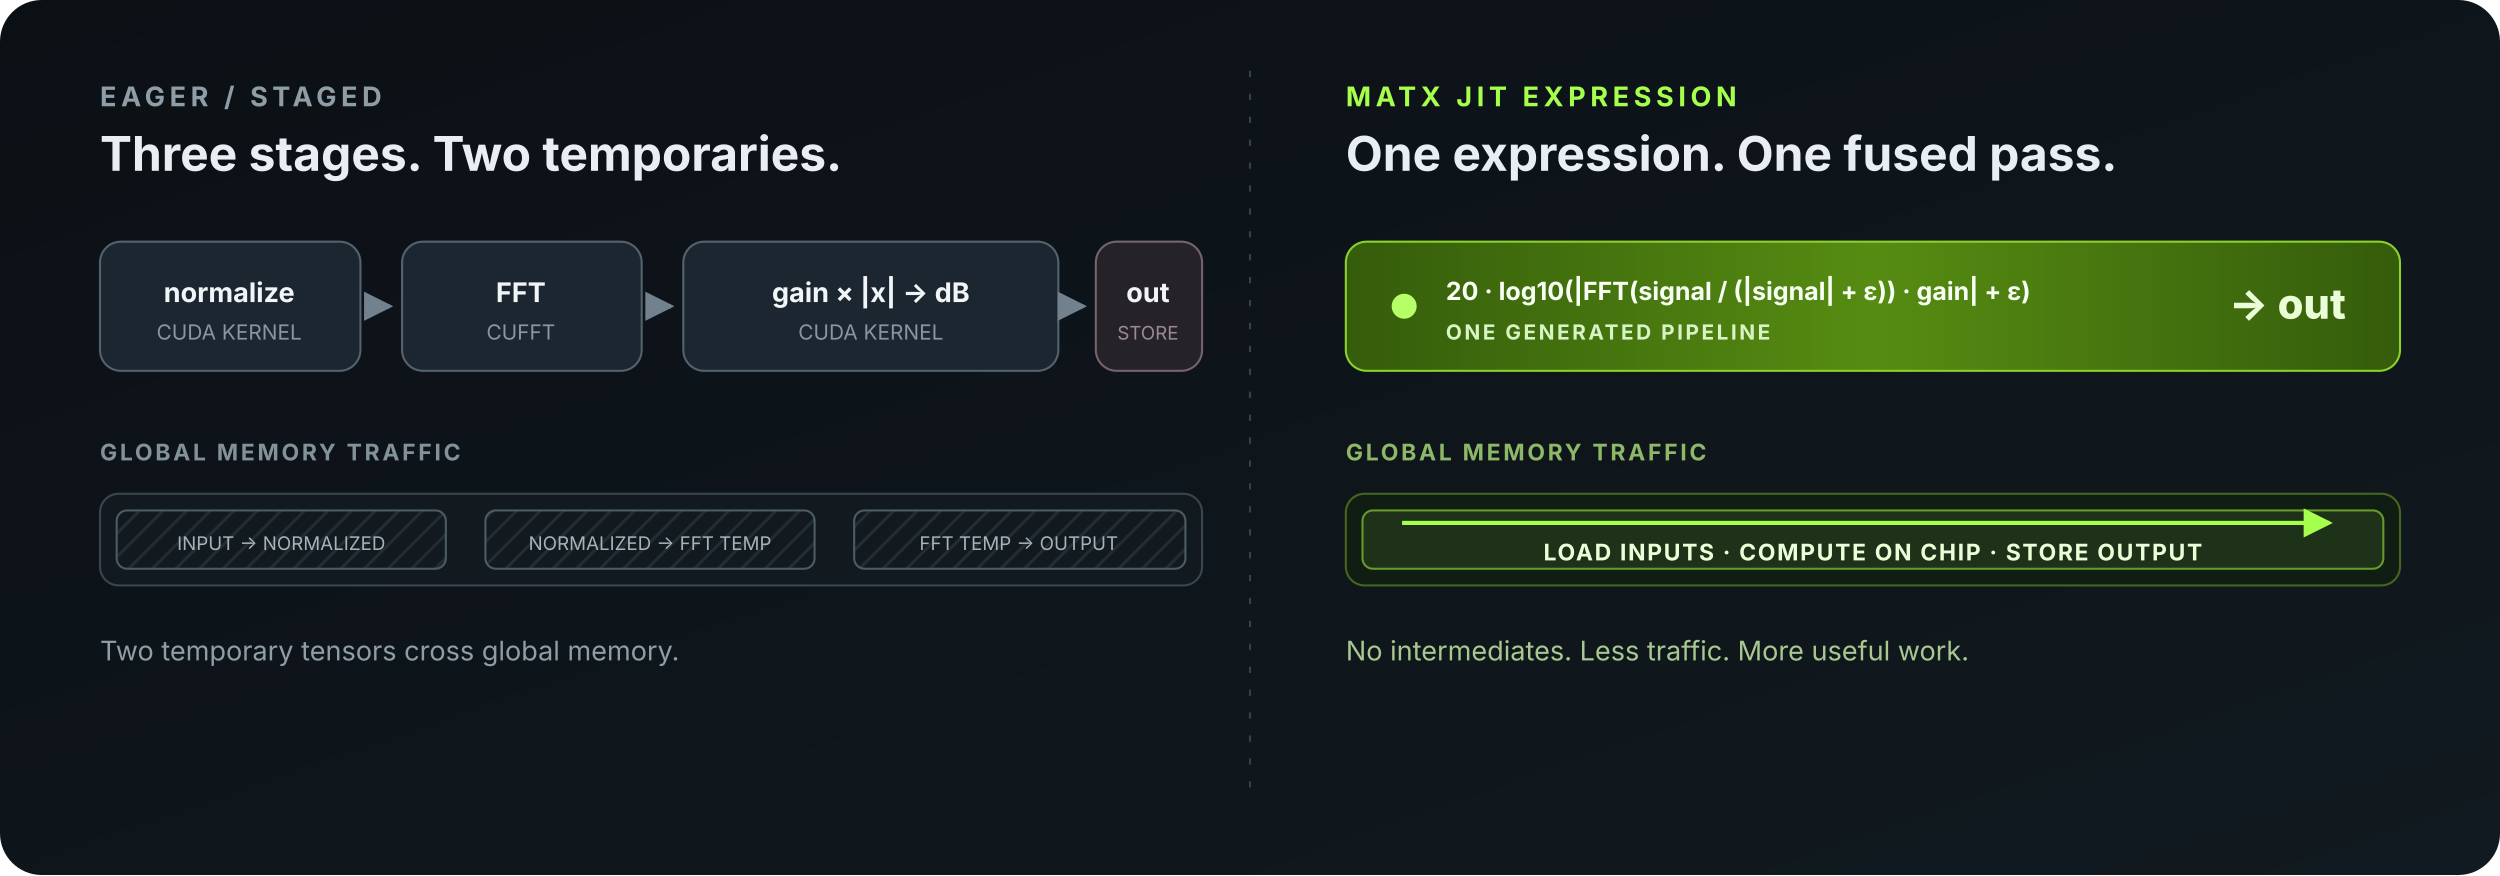
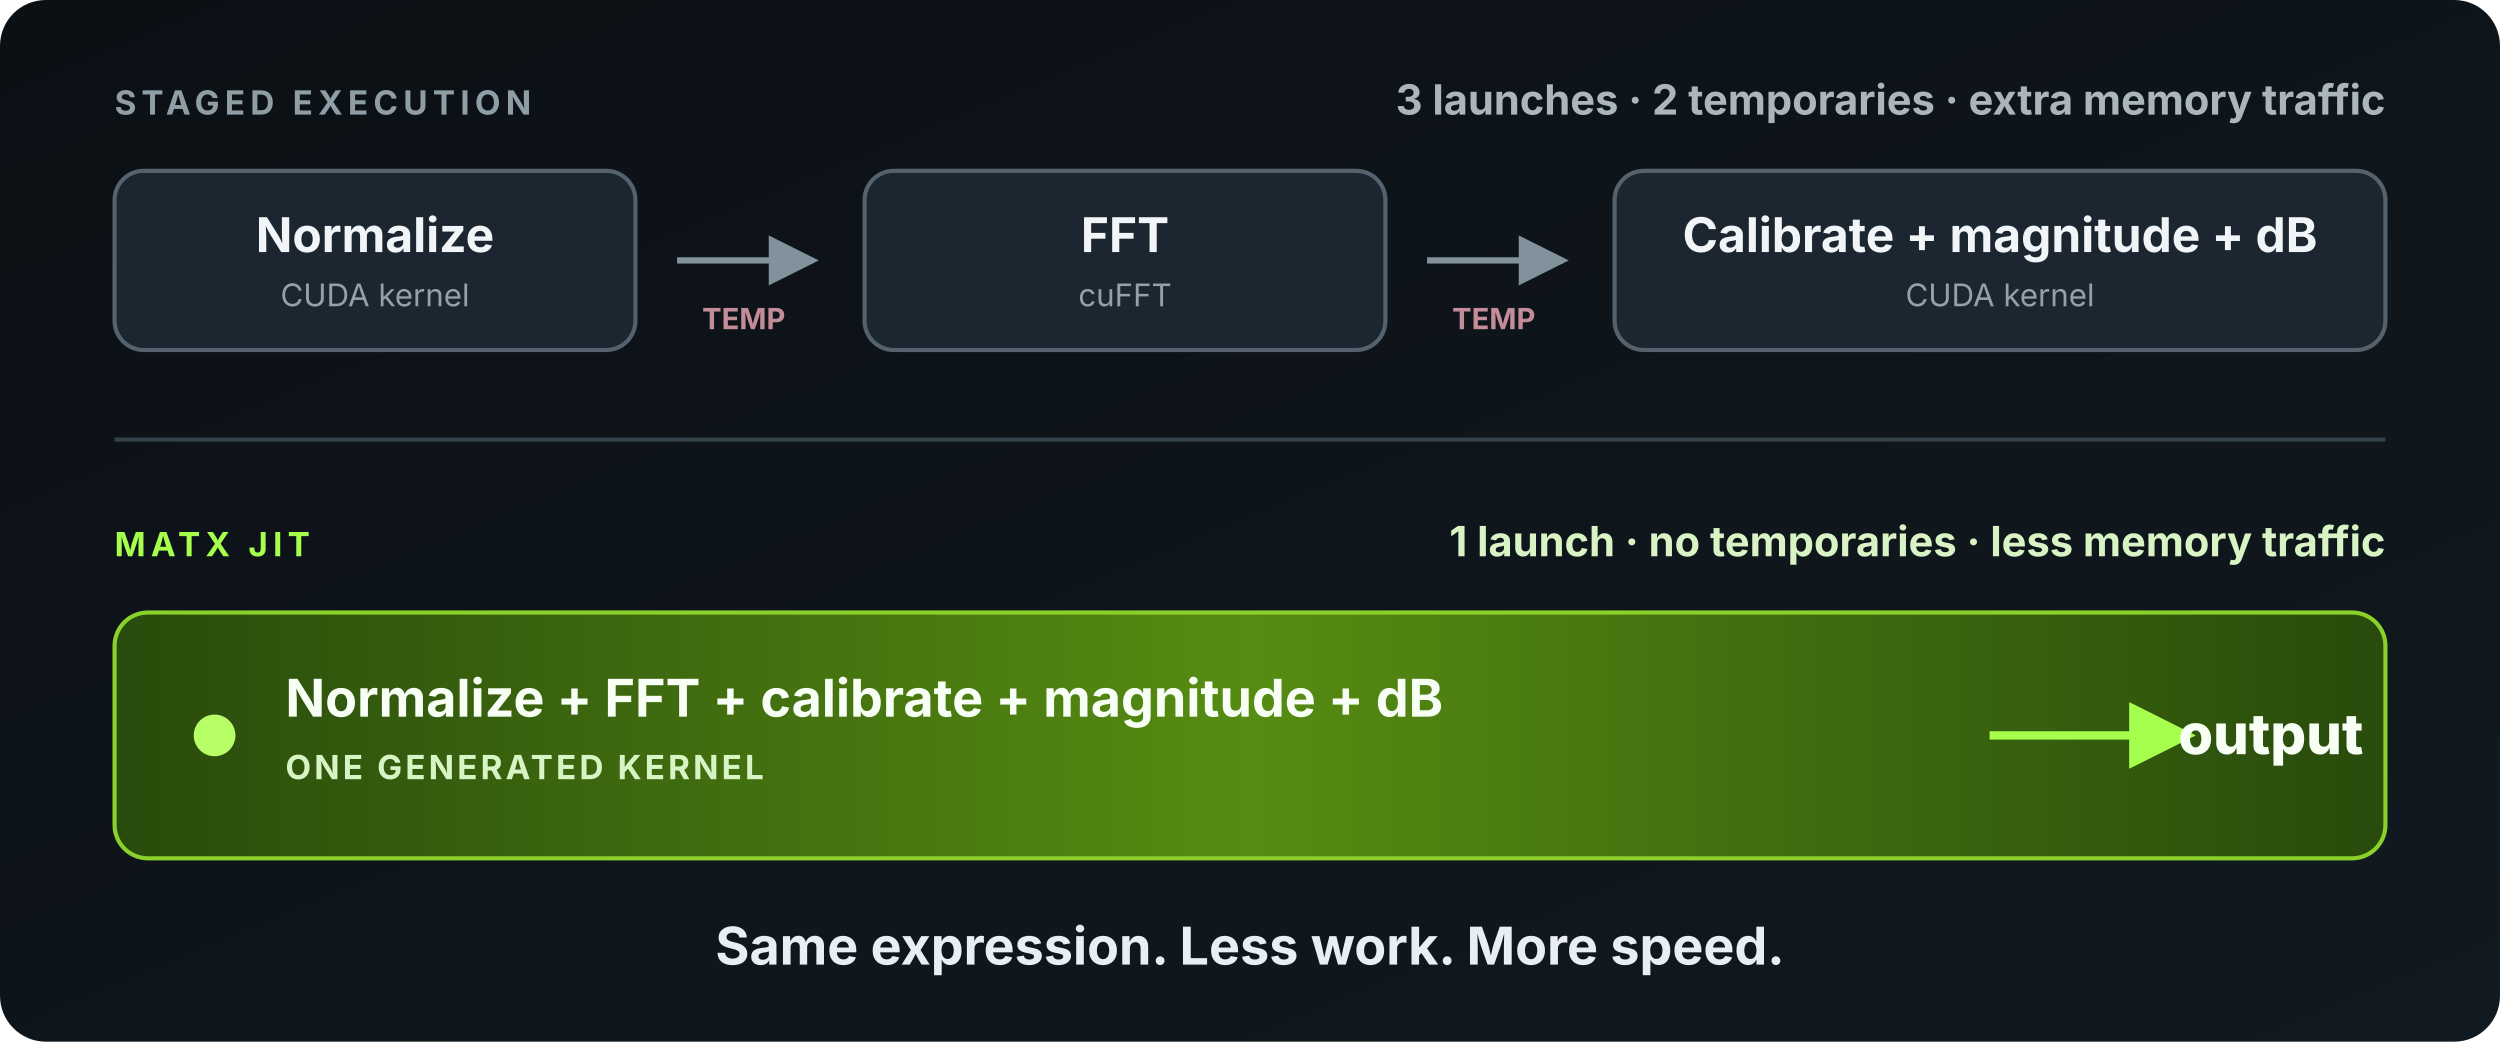
- <svg xmlns="http://www.w3.org/2000/svg" width="1200" height="420" viewBox="0 0 1200 420" role="img" aria-labelledby="title desc">
+ <svg xmlns="http://www.w3.org/2000/svg" width="1200" height="500" viewBox="0 0 1200 500" role="img" aria-labelledby="title desc">
  <defs>
    <linearGradient id="bg" x1="0" y1="0" x2="1" y2="1">
      <stop offset="0" stop-color="#0b1015" />
      <stop offset="1" stop-color="#111a20" />
    </linearGradient>
    <linearGradient id="fused" x1="0" y1="0" x2="1" y2="0">
-       <stop offset="0" stop-color="#355c0b" />
+       <stop offset="0" stop-color="#294b0c" />
      <stop offset=".5" stop-color="#568c12" />
-       <stop offset="1" stop-color="#355c0b" />
+       <stop offset="1" stop-color="#294b0c" />
    </linearGradient>
-     <marker id="arrowGray" viewBox="0 0 8 8" refX="7" refY="4" markerWidth="7" markerHeight="7" orient="auto">
-       <path d="M0 0 8 4 0 8z" fill="#71818d" />
+     <marker id="arrowGray" viewBox="0 0 8 8" refX="7" refY="4" markerWidth="8" markerHeight="8" orient="auto">
+       <path d="M0 0 8 4 0 8z" fill="#82929d" />
    </marker>
-     <marker id="arrowGreen" viewBox="0 0 8 8" refX="7" refY="4" markerWidth="7" markerHeight="7" orient="auto">
+     <marker id="arrowGreen" viewBox="0 0 8 8" refX="7" refY="4" markerWidth="8" markerHeight="8" orient="auto">
      <path d="M0 0 8 4 0 8z" fill="#a6ff4d" />
    </marker>
-     <pattern id="ticks" width="8" height="8" patternUnits="userSpaceOnUse" patternTransform="rotate(45)">
-       <line x1="0" y1="0" x2="0" y2="8" stroke="#97a5ae" stroke-opacity=".13" stroke-width="3" />
-     </pattern>
  </defs>
-   <rect width="1200" height="420" rx="20" fill="url(#bg)" />
-   <path d="M600 34v352" stroke="#34424d" stroke-dasharray="3 8" />
+   <rect width="1200" height="500" rx="22" fill="url(#bg)" />
  <g font-family="Inter,Segoe UI,Arial,sans-serif">
-     <text x="48" y="51" fill="#8f9da6" font-size="13" font-weight="700" letter-spacing="2.2">EAGER / STAGED</text>
-     <text x="48" y="82" fill="#e8eef2" font-size="23" font-weight="750">Three stages. Two temporaries.</text>
-     <text x="646" y="51" fill="#a6ff4d" font-size="13" font-weight="700" letter-spacing="2.2">MATX JIT EXPRESSION</text>
-     <text x="646" y="82" fill="#e8eef2" font-size="23" font-weight="750">One expression. One fused pass.</text>
-     <g transform="translate(48 116)">
-       <rect width="125" height="62" rx="10" fill="#1b2630" stroke="#53626d" />
-       <text x="62" y="29" text-anchor="middle" fill="#f1f5f7" font-size="13" font-weight="700">normalize</text>
-       <text x="62" y="47" text-anchor="middle" fill="#8796a1" font-size="10">CUDA KERNEL</text>
-       <path d="M128 31h11" stroke="#71818d" stroke-width="2" marker-end="url(#arrowGray)" />
-       <rect x="145" width="115" height="62" rx="10" fill="#1b2630" stroke="#53626d" />
-       <text x="202" y="29" text-anchor="middle" fill="#f1f5f7" font-size="13" font-weight="700">FFT</text>
-       <text x="202" y="47" text-anchor="middle" fill="#8796a1" font-size="10">CUFFT</text>
-       <path d="M263 31h11" stroke="#71818d" stroke-width="2" marker-end="url(#arrowGray)" />
-       <rect x="280" width="180" height="62" rx="10" fill="#1b2630" stroke="#53626d" />
-       <text x="370" y="29" text-anchor="middle" fill="#f1f5f7" font-size="13" font-weight="700">gain × |x| → dB</text>
-       <text x="370" y="47" text-anchor="middle" fill="#8796a1" font-size="10">CUDA KERNEL</text>
-       <path d="M463 31h9" stroke="#71818d" stroke-width="2" marker-end="url(#arrowGray)" />
-       <rect x="478" width="51" height="62" rx="10" fill="#262328" stroke="#75636e" />
-       <text x="503" y="29" text-anchor="middle" fill="#f1f5f7" font-size="13" font-weight="700">out</text>
-       <text x="503" y="47" text-anchor="middle" fill="#9b8993" font-size="9">STORE</text>
-       <text x="0" y="105" fill="#83919b" font-size="11" font-weight="700" letter-spacing="1.3">GLOBAL MEMORY TRAFFIC</text>
-       <rect y="121" width="529" height="44" rx="9" fill="#121a20" stroke="#394650" />
-       <rect x="8" y="129" width="158" height="28" rx="5" fill="url(#ticks)" stroke="#4d5b65" />
-       <rect x="185" y="129" width="158" height="28" rx="5" fill="url(#ticks)" stroke="#4d5b65" />
-       <rect x="362" y="129" width="159" height="28" rx="5" fill="url(#ticks)" stroke="#4d5b65" />
-       <text x="87" y="148" text-anchor="middle" fill="#a7b2b9" font-size="9">INPUT → NORMALIZED</text>
-       <text x="264" y="148" text-anchor="middle" fill="#a7b2b9" font-size="9">NORMALIZED → FFT TEMP</text>
-       <text x="441" y="148" text-anchor="middle" fill="#a7b2b9" font-size="9">FFT TEMP → OUTPUT</text>
-       <text y="201" fill="#8f9da6" font-size="13">Two temporary tensors cross global memory.</text>
+     <text x="55" y="55" fill="#8f9da6" font-size="16" font-weight="750" letter-spacing="2.5">STAGED EXECUTION</text>
+     <text x="1145" y="55" text-anchor="end" fill="#aab5bc" font-size="20" font-weight="700">3 launches  ·  2 temporaries  ·  extra memory traffic</text>
+     <g transform="translate(55 82)">
+       <rect width="250" height="86" rx="14" fill="#1b2630" stroke="#53626d" stroke-width="2" />
+       <text x="125" y="39" text-anchor="middle" fill="#f1f5f7" font-size="23" font-weight="750">Normalize</text>
+       <text x="125" y="65" text-anchor="middle" fill="#93a1aa" font-size="15">CUDA kernel</text>
+       <path d="M270 43h65" stroke="#82929d" stroke-width="3" marker-end="url(#arrowGray)" />
+       <text x="302" y="76" text-anchor="middle" fill="#c28d99" font-size="14" font-weight="700">TEMP</text>
+       <rect x="360" width="250" height="86" rx="14" fill="#1b2630" stroke="#53626d" stroke-width="2" />
+       <text x="485" y="39" text-anchor="middle" fill="#f1f5f7" font-size="23" font-weight="750">FFT</text>
+       <text x="485" y="65" text-anchor="middle" fill="#93a1aa" font-size="15">cuFFT</text>
+       <path d="M630 43h65" stroke="#82929d" stroke-width="3" marker-end="url(#arrowGray)" />
+       <text x="662" y="76" text-anchor="middle" fill="#c28d99" font-size="14" font-weight="700">TEMP</text>
+       <rect x="720" width="370" height="86" rx="14" fill="#1b2630" stroke="#53626d" stroke-width="2" />
+       <text x="905" y="39" text-anchor="middle" fill="#f1f5f7" font-size="23" font-weight="750">Calibrate + magnitude + dB</text>
+       <text x="905" y="65" text-anchor="middle" fill="#93a1aa" font-size="15">CUDA kernel</text>
    </g>
-     <g transform="translate(646 116)">
-       <rect width="506" height="62" rx="10" fill="url(#fused)" stroke="#8bd12b" />
-       <circle cx="28" cy="31" r="6" fill="#b7ff66" />
-       <text x="48" y="28" fill="#f8fff4" font-size="12" font-weight="750">20 · log10(|FFT(signal / (|signal| + ε)) · gain| + ε)</text>
-       <text x="48" y="47" fill="#d9f4c4" font-size="10" font-weight="700" letter-spacing="1.2">ONE GENERATED PIPELINE</text>
-       <text x="480" y="37" text-anchor="end" fill="#eaffd8" font-size="20" font-weight="800">→ out</text>
-       <text x="0" y="105" fill="#8eb867" font-size="11" font-weight="700" letter-spacing="1.3">GLOBAL MEMORY TRAFFIC</text>
-       <rect y="121" width="506" height="44" rx="9" fill="#101d13" stroke="#456520" />
-       <rect x="8" y="129" width="490" height="28" rx="5" fill="#1e3219" stroke="#679a2b" />
-       <path d="M27 135h445" stroke="#a6ff4d" stroke-width="2" marker-end="url(#arrowGreen)" />
-       <text x="253" y="153" text-anchor="middle" fill="#eaffd8" font-size="11" font-weight="700" letter-spacing=".8">LOAD INPUTS  ·  COMPUTE ON CHIP  ·  STORE OUTPUT</text>
-       <text y="201" fill="#a9c88f" font-size="13">No intermediates. Less traffic. More useful work.</text>
+     <path d="M55 211h1090" stroke="#33414b" stroke-width="2" />
+     <text x="55" y="267" fill="#a6ff4d" font-size="16" font-weight="750" letter-spacing="2.5">MATX JIT</text>
+     <text x="1145" y="267" text-anchor="end" fill="#d9f4c4" font-size="20" font-weight="700">1 launch  ·  no temporaries  ·  less memory traffic</text>
+     <g transform="translate(55 294)">
+       <rect width="1090" height="118" rx="16" fill="url(#fused)" stroke="#8bd12b" stroke-width="2" />
+       <circle cx="48" cy="59" r="10" fill="#b7ff66" />
+       <text x="82" y="50" fill="#f8fff4" font-size="25" font-weight="750">Normalize  +  FFT  +  calibrate  +  magnitude  +  dB</text>
+       <text x="82" y="80" fill="#d9f4c4" font-size="16" font-weight="750" letter-spacing="1.5">ONE GENERATED KERNEL</text>
+       <path d="M900 59h95" stroke="#a6ff4d" stroke-width="4" marker-end="url(#arrowGreen)" />
+       <text x="1035" y="68" text-anchor="middle" fill="#f8fff4" font-size="27" font-weight="800">output</text>
    </g>
+     <text x="600" y="463" text-anchor="middle" fill="#e8eef2" font-size="25" font-weight="750">Same expression. Less work. More speed.</text>
  </g>
</svg>
